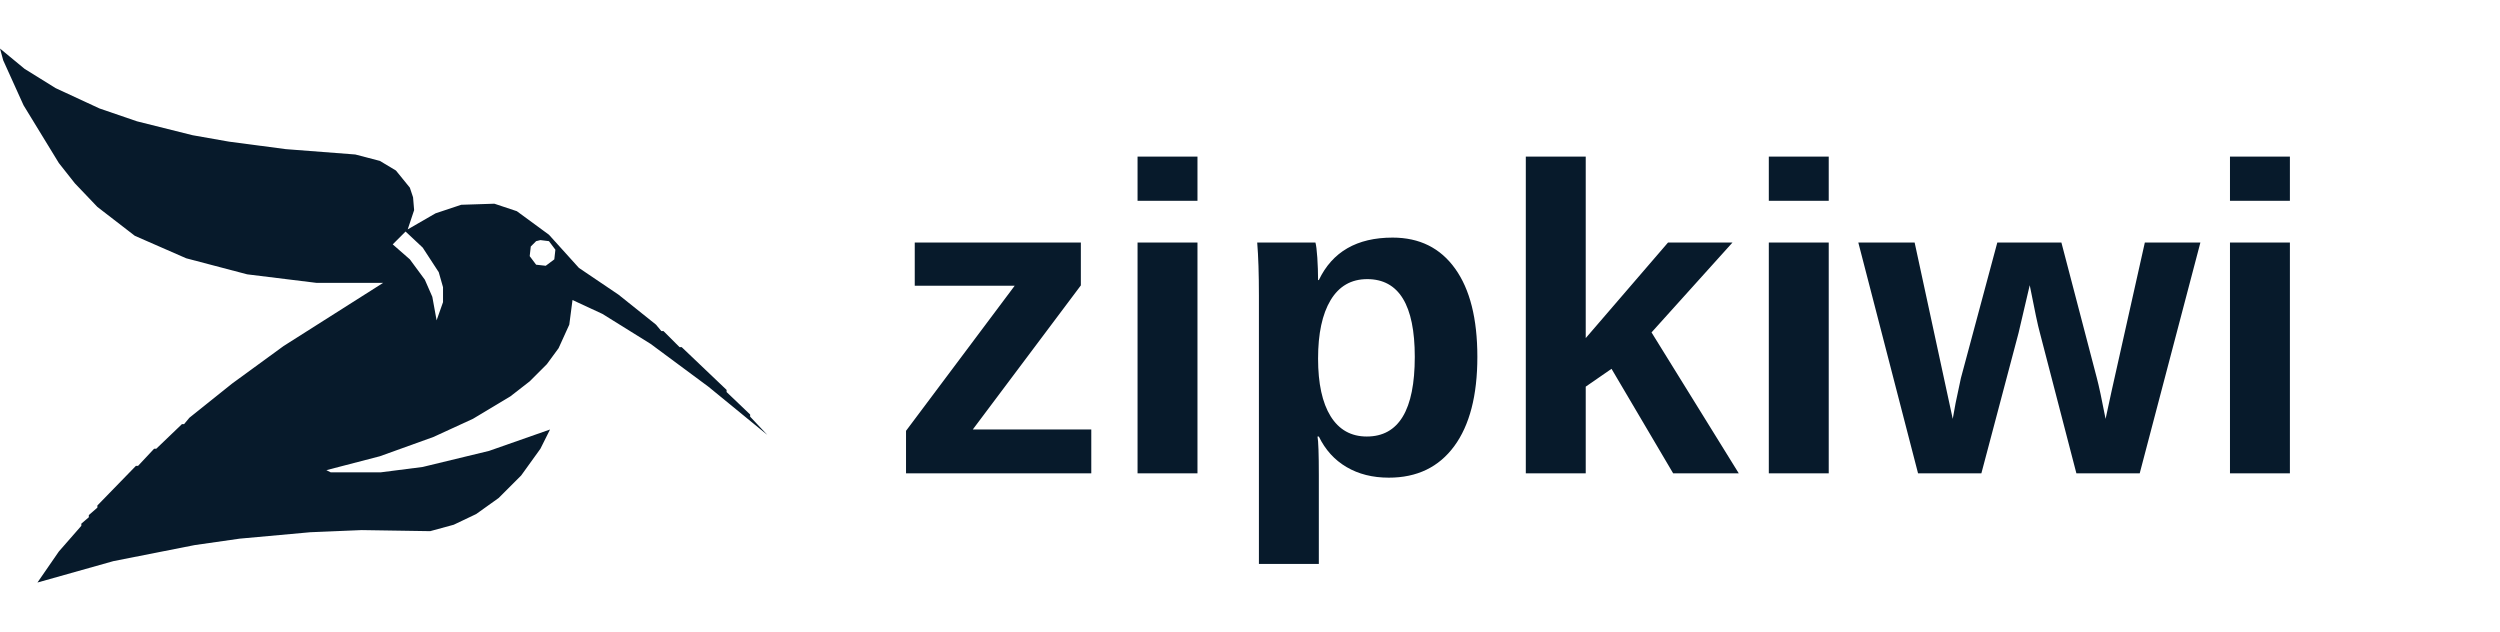
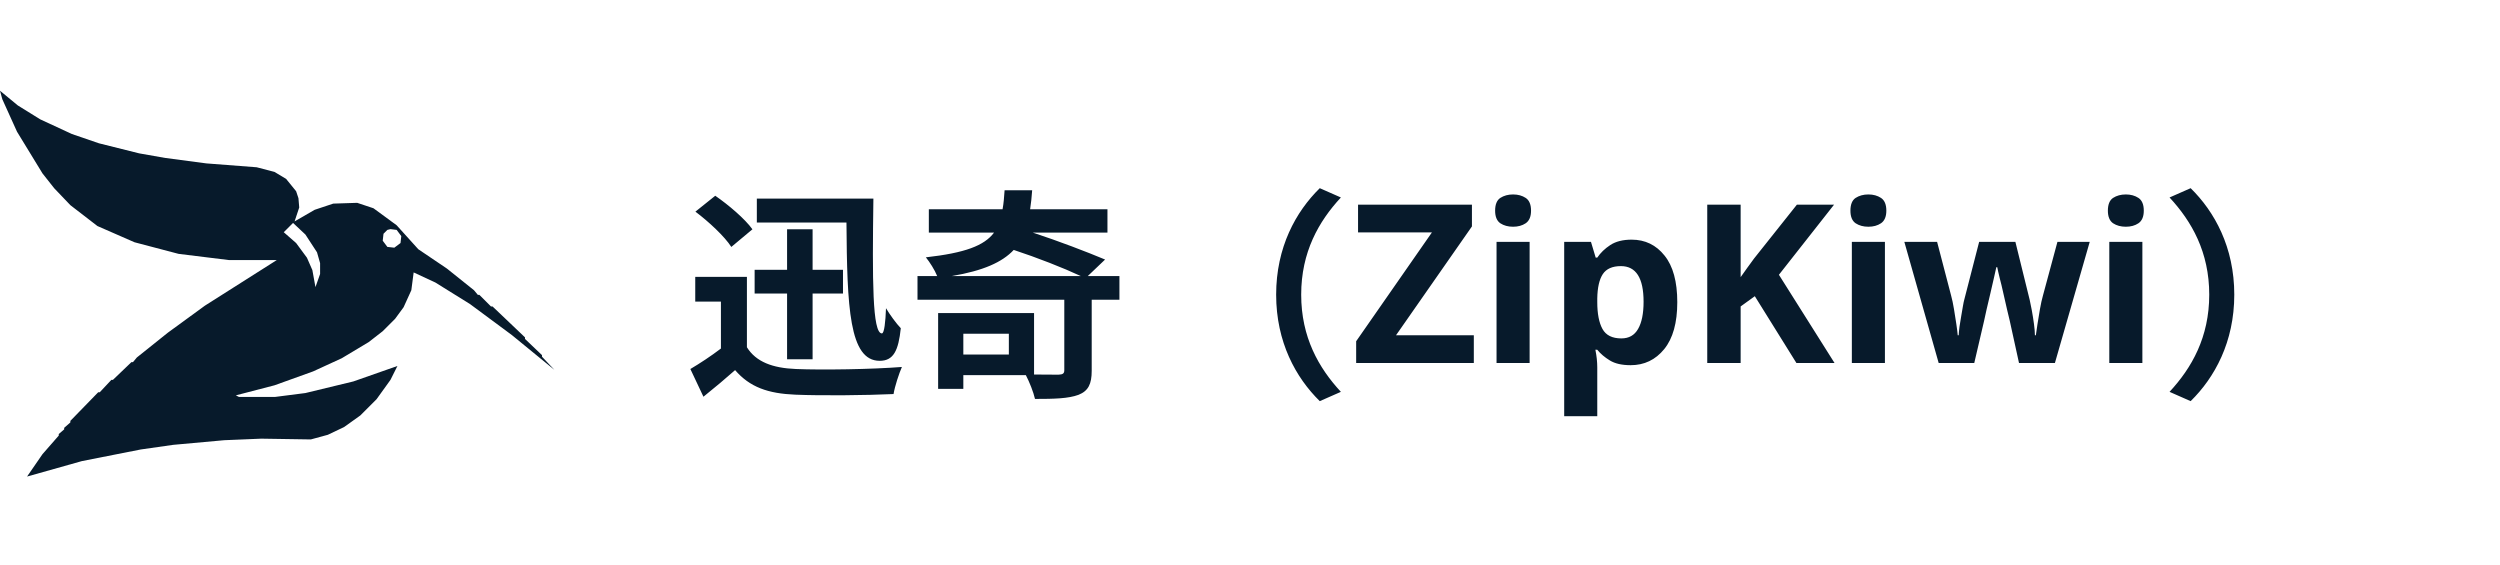
- <svg xmlns="http://www.w3.org/2000/svg" width="206" height="52" viewBox="0 0 206 52" role="img" aria-label="zipkiwi">
-   <g transform="translate(0 4) scale(0.08817635)">
+ <svg xmlns="http://www.w3.org/2000/svg" width="248" height="56" viewBox="0 0 248 56" role="img" aria-label="迅奇（ZipKiwi）">
+   <g transform="translate(0 9) scale(0.0767)">
    <path d="M 0 0 L 23 19 L 52 37 L 93 56 L 128 68 L 180 81 L 214 87 L 267 94 L 332 99 L 355 105 L 370 114 L 383 130 L 386 139 L 387 151 L 381 169 L 407 154 L 431 146 L 462 145 L 483 152 L 513 174 L 541 205 L 578 230 L 613 258 L 618 264 L 620 264 L 635 279 L 637 279 L 679 319 L 679 321 L 701 342 L 701 344 L 717 361 L 662 316 L 608 276 L 563 248 L 535 235 L 532 258 L 522 280 L 511 295 L 495 311 L 477 325 L 442 346 L 405 363 L 355 381 L 305 394 L 309 396 L 356 396 L 395 391 L 457 376 L 514 356 L 505 374 L 487 399 L 466 420 L 445 435 L 424 445 L 402 451 L 338 450 L 290 452 L 224 458 L 182 464 L 106 479 L 35 499 L 55 470 L 76 446 L 76 444 L 83 438 L 83 436 L 91 429 L 91 427 L 127 390 L 129 390 L 144 374 L 146 374 L 170 351 L 172 351 L 177 345 L 217 313 L 265 278 L 358 219 L 296 219 L 231 211 L 174 196 L 126 175 L 91 148 L 70 126 L 55 107 L 22 53 L 3 11 Z M 381 169 L 380 170 Z M 379 171 L 367 183 L 383 197 L 397 216 L 404 232 L 408 254 L 414 237 L 414 223 L 410 209 L 395 186 Z M 505 179 L 501 180 L 496 185 L 495 194 L 501 202 L 510 203 L 518 197 L 519 188 L 513 180 Z M 514 355 L 515 356 Z" fill="#071a2b" fill-rule="evenodd" />
  </g>
-   <text x="73.22" y="39" fill="#071a2b" font-family="Arial,Helvetica,sans-serif" font-size="36" font-weight="750">zipkiwi</text>
+   <text x="68" y="28" dominant-baseline="central" fill="#071a2b" font-family="'Microsoft YaHei','PingFang SC',sans-serif" font-size="22" font-weight="600">迅奇（ZipKiwi）</text>
</svg>
